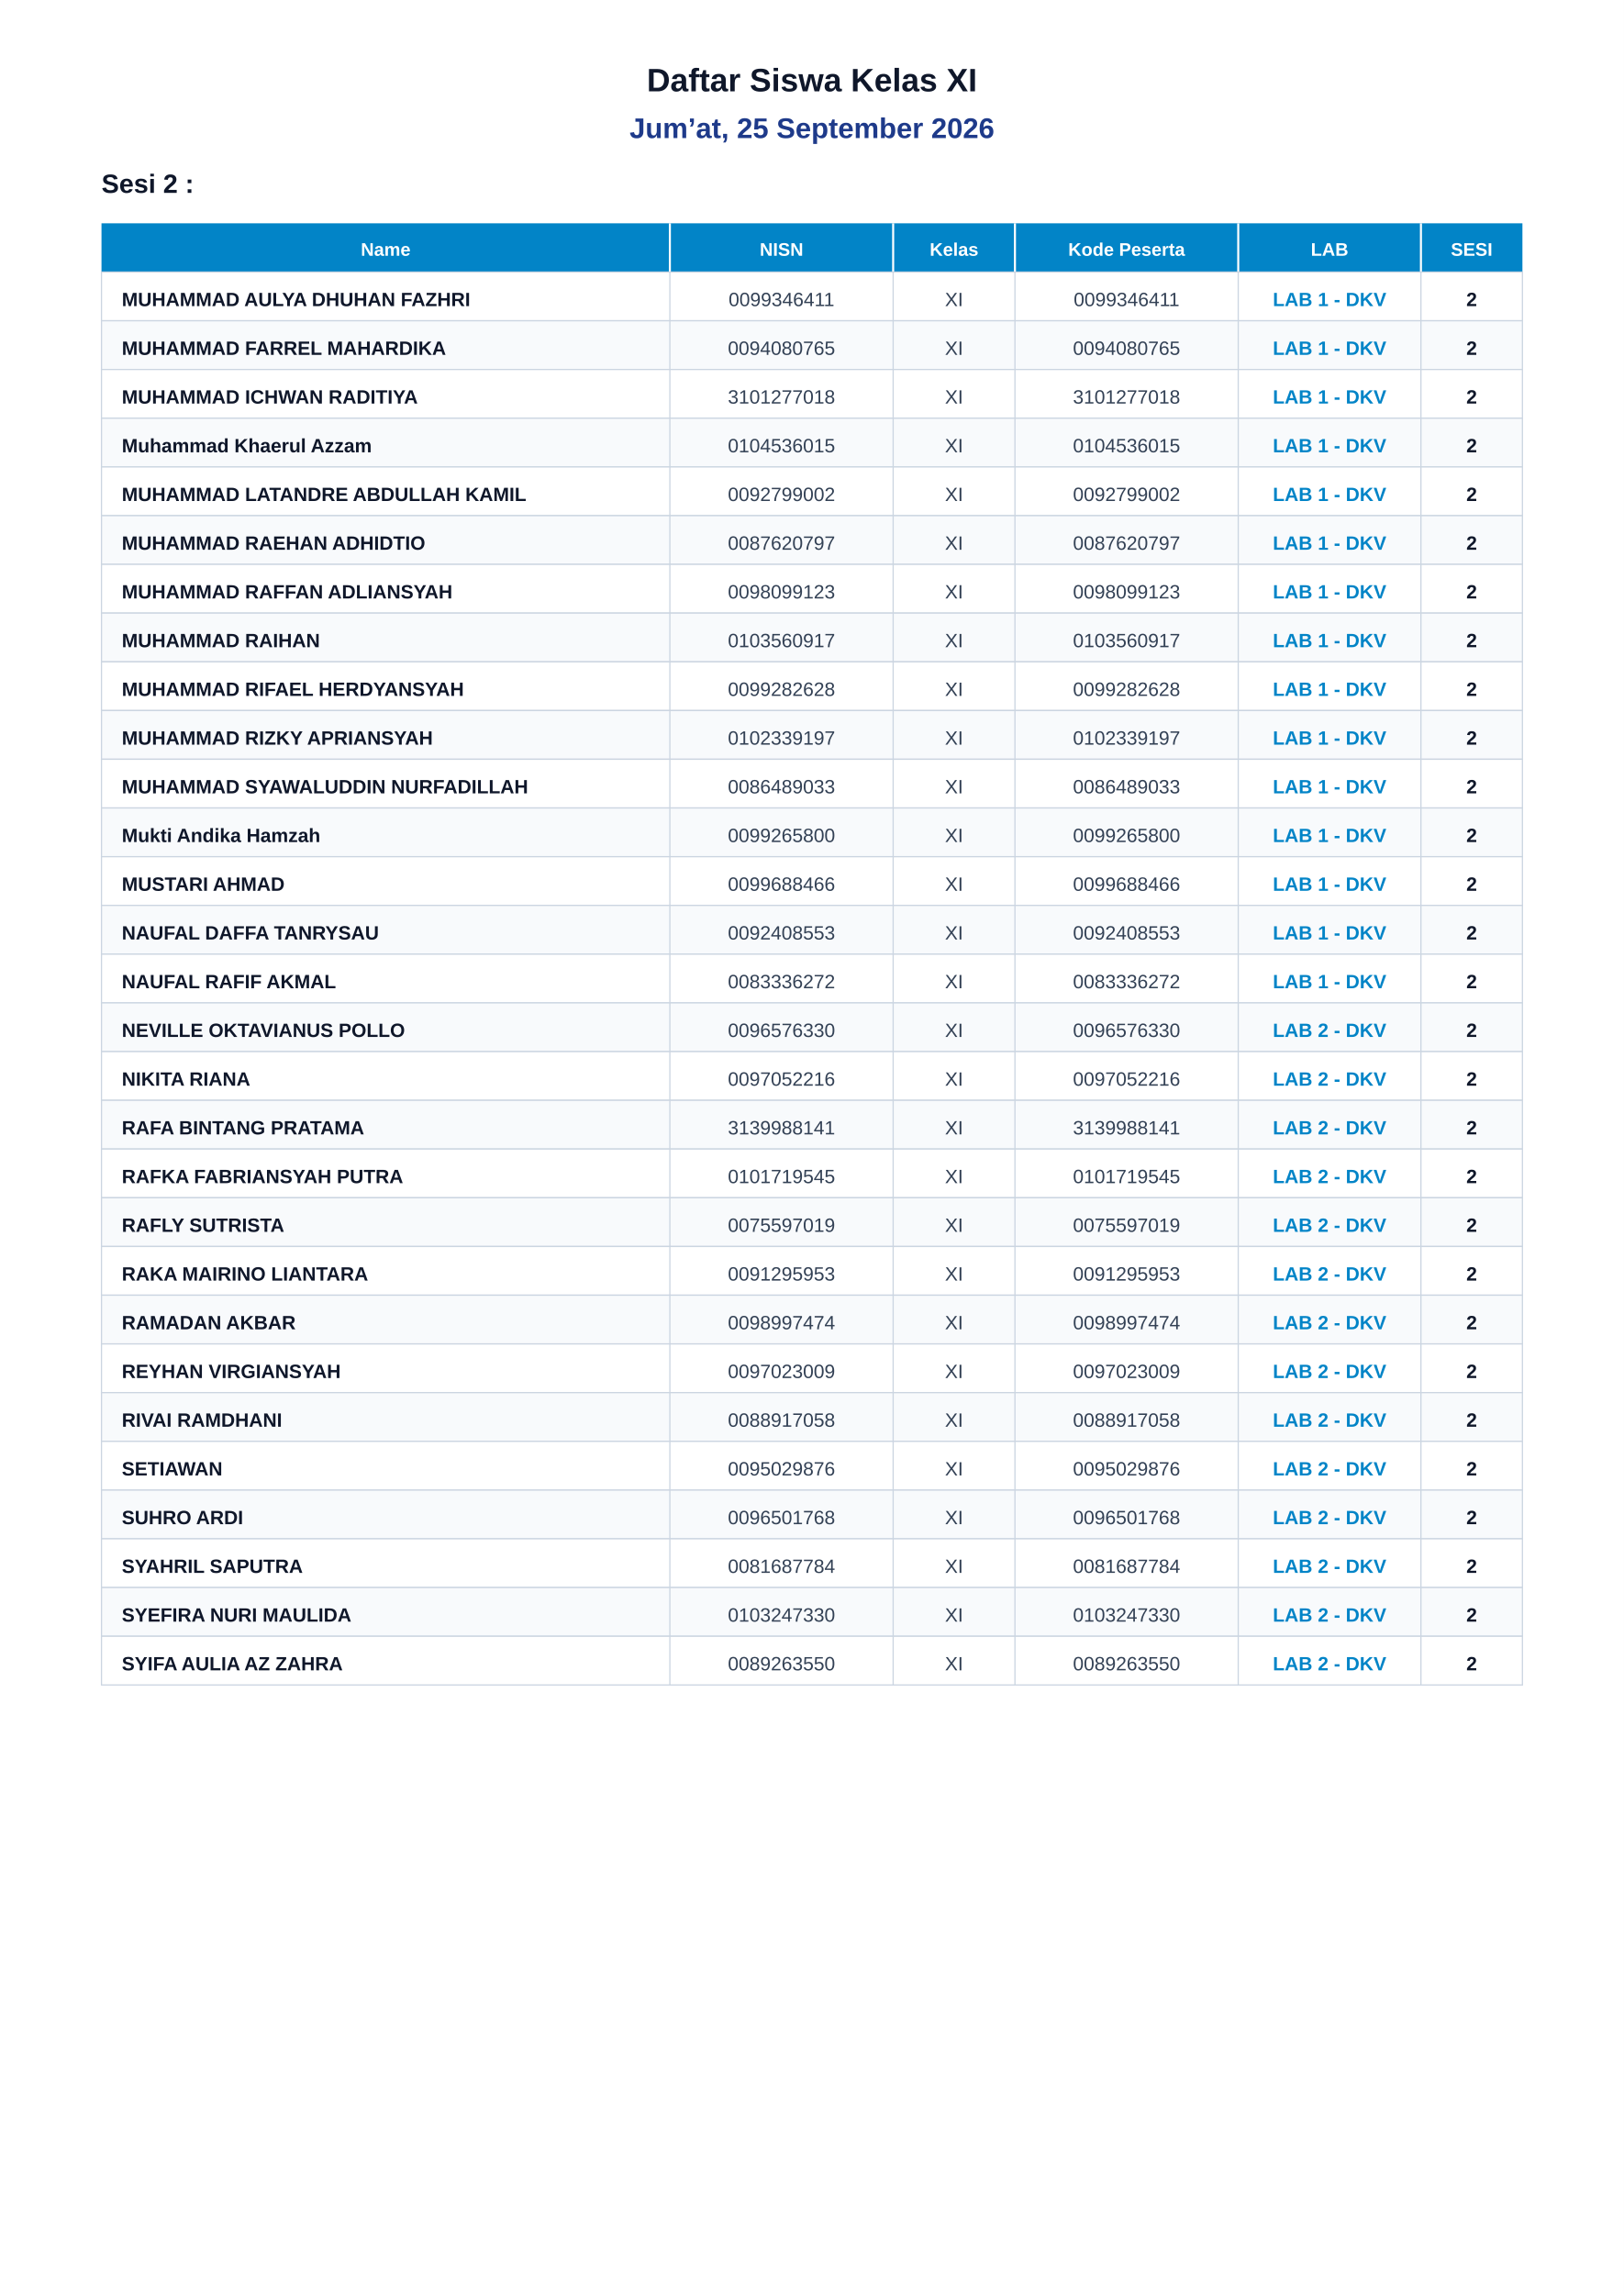
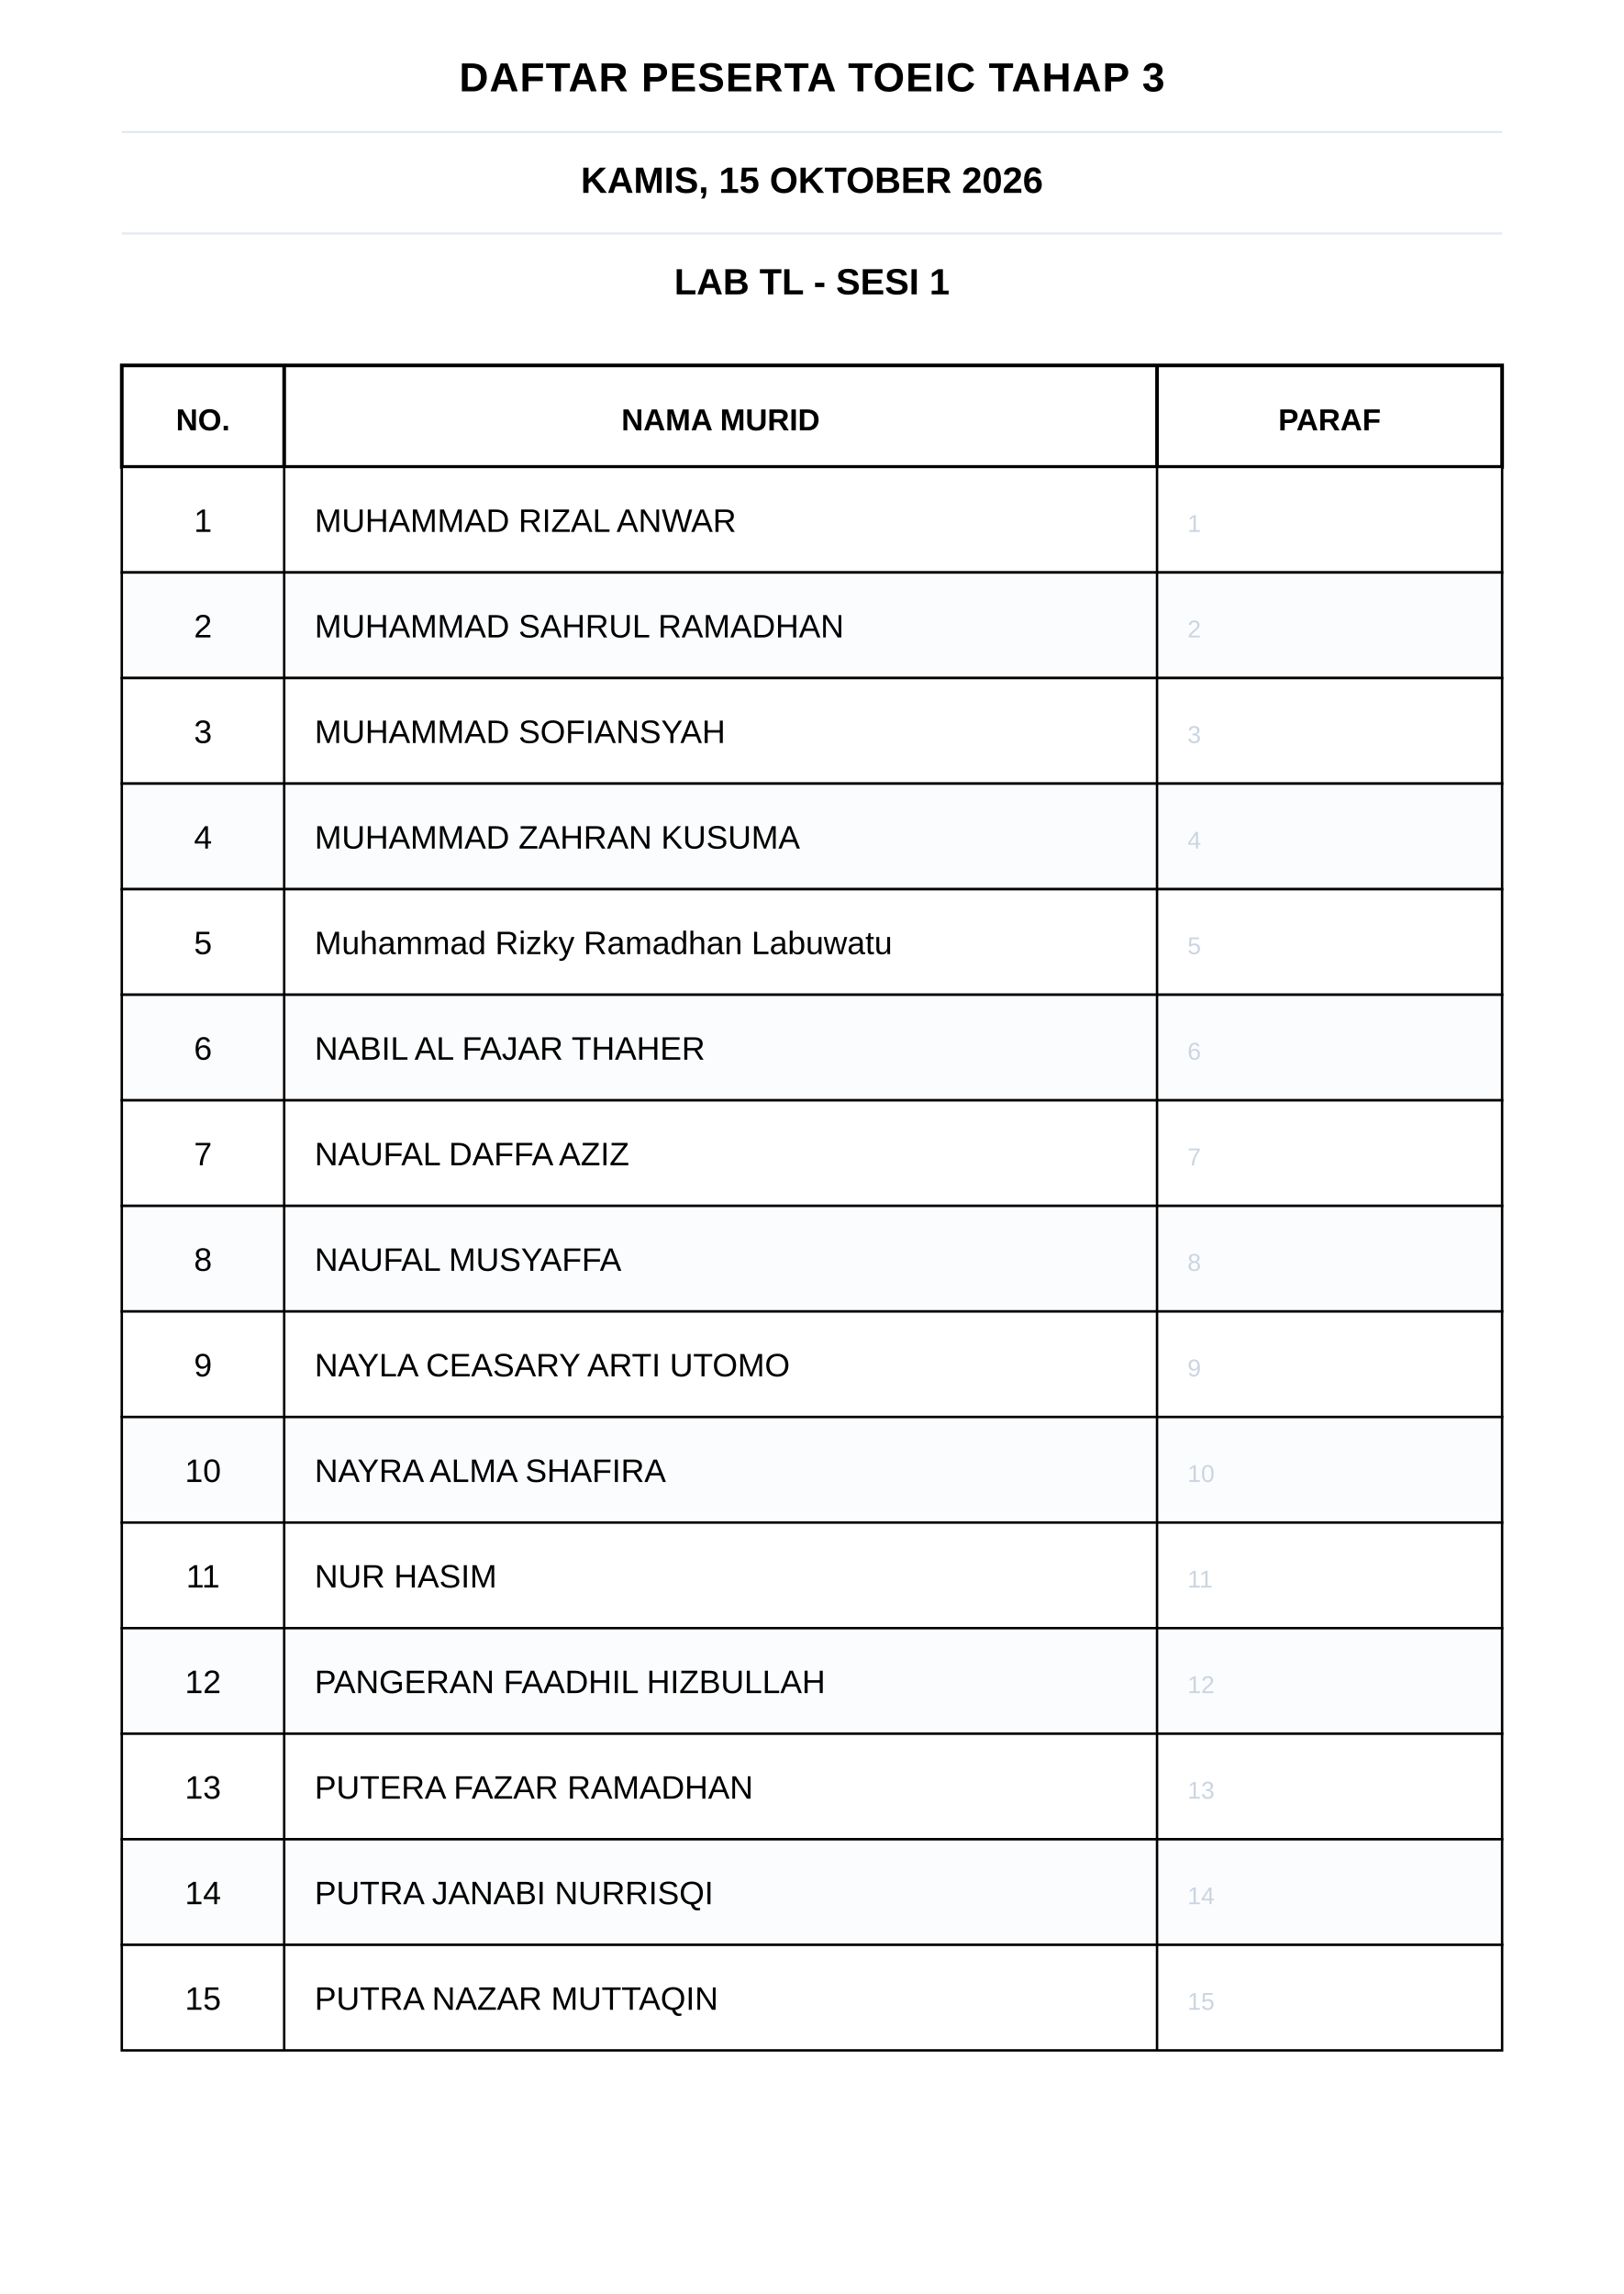
- <svg xmlns="http://www.w3.org/2000/svg" viewBox="0 0 800 1130" width="100%" height="100%" style="background:#ffffff; font-family: Arial, sans-serif;">
+ <svg xmlns="http://www.w3.org/2000/svg" viewBox="0 0 800 1130" width="100%" height="100%" style="background:#ffffff; font-family: Calibri, 'Segoe UI', Arial, sans-serif;">
  <rect width="800" height="1130" fill="#ffffff" />
-   <text x="400" y="45" font-size="16" font-weight="bold" fill="#0f172a" text-anchor="middle">Daftar Siswa Kelas XI</text>
-   <text x="400" y="68" font-size="14" font-weight="bold" fill="#1e3a8a" text-anchor="middle">Jum’at, 25 September 2026</text>
-   <text x="50" y="95" font-size="13" font-weight="bold" fill="#0f172a">Sesi 2 :</text>
-   <g transform="translate(50, 110)">
-     <rect x="0" y="0" width="700" height="24" fill="#0284c7" />
-     <line x1="280" y1="0" x2="280" y2="24" stroke="#ffffff" stroke-width="1" />
-     <line x1="390" y1="0" x2="390" y2="24" stroke="#ffffff" stroke-width="1" />
-     <line x1="450" y1="0" x2="450" y2="24" stroke="#ffffff" stroke-width="1" />
-     <line x1="560" y1="0" x2="560" y2="24" stroke="#ffffff" stroke-width="1" />
-     <line x1="650" y1="0" x2="650" y2="24" stroke="#ffffff" stroke-width="1" />
-     <text x="140" y="16" font-size="9" font-weight="bold" fill="#ffffff" text-anchor="middle">Name</text>
-     <text x="335" y="16" font-size="9" font-weight="bold" fill="#ffffff" text-anchor="middle">NISN</text>
-     <text x="420" y="16" font-size="9" font-weight="bold" fill="#ffffff" text-anchor="middle">Kelas</text>
-     <text x="505" y="16" font-size="9" font-weight="bold" fill="#ffffff" text-anchor="middle">Kode Peserta</text>
-     <text x="605" y="16" font-size="9" font-weight="bold" fill="#ffffff" text-anchor="middle">LAB</text>
-     <text x="675" y="16" font-size="9" font-weight="bold" fill="#ffffff" text-anchor="middle">SESI</text>
-     <rect x="0" y="24" width="700" height="24" fill="#ffffff" stroke="#cbd5e1" stroke-width="0.6" />
-     <line x1="280" y1="24" x2="280" y2="48" stroke="#cbd5e1" stroke-width="0.6" />
-     <line x1="390" y1="24" x2="390" y2="48" stroke="#cbd5e1" stroke-width="0.6" />
-     <line x1="450" y1="24" x2="450" y2="48" stroke="#cbd5e1" stroke-width="0.6" />
-     <line x1="560" y1="24" x2="560" y2="48" stroke="#cbd5e1" stroke-width="0.6" />
-     <line x1="650" y1="24" x2="650" y2="48" stroke="#cbd5e1" stroke-width="0.6" />
-     <text x="10" y="40.8" font-size="9.5" font-weight="bold" fill="#0f172a">MUHAMMAD AULYA DHUHAN FAZHRI</text>
-     <text x="335" y="40.8" font-size="9.5" fill="#334155" text-anchor="middle">0099346411</text>
-     <text x="420" y="40.8" font-size="9.5" fill="#334155" text-anchor="middle">XI</text>
-     <text x="505" y="40.8" font-size="9.5" fill="#334155" text-anchor="middle">0099346411</text>
-     <text x="605" y="40.8" font-size="9.5" font-weight="bold" fill="#0284c7" text-anchor="middle">LAB 1 - DKV</text>
-     <text x="675" y="40.8" font-size="9.5" font-weight="bold" fill="#0f172a" text-anchor="middle">2</text>
-     <rect x="0" y="48" width="700" height="24" fill="#f8fafc" stroke="#cbd5e1" stroke-width="0.6" />
-     <line x1="280" y1="48" x2="280" y2="72" stroke="#cbd5e1" stroke-width="0.6" />
-     <line x1="390" y1="48" x2="390" y2="72" stroke="#cbd5e1" stroke-width="0.6" />
-     <line x1="450" y1="48" x2="450" y2="72" stroke="#cbd5e1" stroke-width="0.6" />
-     <line x1="560" y1="48" x2="560" y2="72" stroke="#cbd5e1" stroke-width="0.6" />
-     <line x1="650" y1="48" x2="650" y2="72" stroke="#cbd5e1" stroke-width="0.6" />
-     <text x="10" y="64.8" font-size="9.5" font-weight="bold" fill="#0f172a">MUHAMMAD FARREL MAHARDIKA</text>
-     <text x="335" y="64.8" font-size="9.5" fill="#334155" text-anchor="middle">0094080765</text>
-     <text x="420" y="64.8" font-size="9.5" fill="#334155" text-anchor="middle">XI</text>
-     <text x="505" y="64.8" font-size="9.5" fill="#334155" text-anchor="middle">0094080765</text>
-     <text x="605" y="64.8" font-size="9.5" font-weight="bold" fill="#0284c7" text-anchor="middle">LAB 1 - DKV</text>
-     <text x="675" y="64.8" font-size="9.5" font-weight="bold" fill="#0f172a" text-anchor="middle">2</text>
-     <rect x="0" y="72" width="700" height="24" fill="#ffffff" stroke="#cbd5e1" stroke-width="0.6" />
-     <line x1="280" y1="72" x2="280" y2="96" stroke="#cbd5e1" stroke-width="0.6" />
-     <line x1="390" y1="72" x2="390" y2="96" stroke="#cbd5e1" stroke-width="0.6" />
-     <line x1="450" y1="72" x2="450" y2="96" stroke="#cbd5e1" stroke-width="0.6" />
-     <line x1="560" y1="72" x2="560" y2="96" stroke="#cbd5e1" stroke-width="0.6" />
-     <line x1="650" y1="72" x2="650" y2="96" stroke="#cbd5e1" stroke-width="0.6" />
-     <text x="10" y="88.8" font-size="9.5" font-weight="bold" fill="#0f172a">MUHAMMAD ICHWAN RADITIYA</text>
-     <text x="335" y="88.8" font-size="9.5" fill="#334155" text-anchor="middle">3101277018</text>
-     <text x="420" y="88.8" font-size="9.5" fill="#334155" text-anchor="middle">XI</text>
-     <text x="505" y="88.8" font-size="9.5" fill="#334155" text-anchor="middle">3101277018</text>
-     <text x="605" y="88.8" font-size="9.5" font-weight="bold" fill="#0284c7" text-anchor="middle">LAB 1 - DKV</text>
-     <text x="675" y="88.8" font-size="9.5" font-weight="bold" fill="#0f172a" text-anchor="middle">2</text>
-     <rect x="0" y="96" width="700" height="24" fill="#f8fafc" stroke="#cbd5e1" stroke-width="0.6" />
-     <line x1="280" y1="96" x2="280" y2="120" stroke="#cbd5e1" stroke-width="0.6" />
-     <line x1="390" y1="96" x2="390" y2="120" stroke="#cbd5e1" stroke-width="0.6" />
-     <line x1="450" y1="96" x2="450" y2="120" stroke="#cbd5e1" stroke-width="0.6" />
-     <line x1="560" y1="96" x2="560" y2="120" stroke="#cbd5e1" stroke-width="0.6" />
-     <line x1="650" y1="96" x2="650" y2="120" stroke="#cbd5e1" stroke-width="0.6" />
-     <text x="10" y="112.8" font-size="9.5" font-weight="bold" fill="#0f172a">Muhammad Khaerul Azzam</text>
-     <text x="335" y="112.8" font-size="9.5" fill="#334155" text-anchor="middle">0104536015</text>
-     <text x="420" y="112.8" font-size="9.5" fill="#334155" text-anchor="middle">XI</text>
-     <text x="505" y="112.8" font-size="9.5" fill="#334155" text-anchor="middle">0104536015</text>
-     <text x="605" y="112.8" font-size="9.5" font-weight="bold" fill="#0284c7" text-anchor="middle">LAB 1 - DKV</text>
-     <text x="675" y="112.8" font-size="9.5" font-weight="bold" fill="#0f172a" text-anchor="middle">2</text>
-     <rect x="0" y="120" width="700" height="24" fill="#ffffff" stroke="#cbd5e1" stroke-width="0.6" />
-     <line x1="280" y1="120" x2="280" y2="144" stroke="#cbd5e1" stroke-width="0.6" />
-     <line x1="390" y1="120" x2="390" y2="144" stroke="#cbd5e1" stroke-width="0.6" />
-     <line x1="450" y1="120" x2="450" y2="144" stroke="#cbd5e1" stroke-width="0.6" />
-     <line x1="560" y1="120" x2="560" y2="144" stroke="#cbd5e1" stroke-width="0.6" />
-     <line x1="650" y1="120" x2="650" y2="144" stroke="#cbd5e1" stroke-width="0.6" />
-     <text x="10" y="136.8" font-size="9.5" font-weight="bold" fill="#0f172a">MUHAMMAD LATANDRE ABDULLAH KAMIL</text>
-     <text x="335" y="136.8" font-size="9.5" fill="#334155" text-anchor="middle">0092799002</text>
-     <text x="420" y="136.8" font-size="9.5" fill="#334155" text-anchor="middle">XI</text>
-     <text x="505" y="136.8" font-size="9.5" fill="#334155" text-anchor="middle">0092799002</text>
-     <text x="605" y="136.8" font-size="9.5" font-weight="bold" fill="#0284c7" text-anchor="middle">LAB 1 - DKV</text>
-     <text x="675" y="136.8" font-size="9.5" font-weight="bold" fill="#0f172a" text-anchor="middle">2</text>
-     <rect x="0" y="144" width="700" height="24" fill="#f8fafc" stroke="#cbd5e1" stroke-width="0.6" />
-     <line x1="280" y1="144" x2="280" y2="168" stroke="#cbd5e1" stroke-width="0.6" />
-     <line x1="390" y1="144" x2="390" y2="168" stroke="#cbd5e1" stroke-width="0.6" />
-     <line x1="450" y1="144" x2="450" y2="168" stroke="#cbd5e1" stroke-width="0.6" />
-     <line x1="560" y1="144" x2="560" y2="168" stroke="#cbd5e1" stroke-width="0.6" />
-     <line x1="650" y1="144" x2="650" y2="168" stroke="#cbd5e1" stroke-width="0.6" />
-     <text x="10" y="160.8" font-size="9.5" font-weight="bold" fill="#0f172a">MUHAMMAD RAEHAN ADHIDTIO</text>
-     <text x="335" y="160.8" font-size="9.5" fill="#334155" text-anchor="middle">0087620797</text>
-     <text x="420" y="160.8" font-size="9.5" fill="#334155" text-anchor="middle">XI</text>
-     <text x="505" y="160.8" font-size="9.5" fill="#334155" text-anchor="middle">0087620797</text>
-     <text x="605" y="160.8" font-size="9.5" font-weight="bold" fill="#0284c7" text-anchor="middle">LAB 1 - DKV</text>
-     <text x="675" y="160.8" font-size="9.5" font-weight="bold" fill="#0f172a" text-anchor="middle">2</text>
-     <rect x="0" y="168" width="700" height="24" fill="#ffffff" stroke="#cbd5e1" stroke-width="0.6" />
-     <line x1="280" y1="168" x2="280" y2="192" stroke="#cbd5e1" stroke-width="0.6" />
-     <line x1="390" y1="168" x2="390" y2="192" stroke="#cbd5e1" stroke-width="0.6" />
-     <line x1="450" y1="168" x2="450" y2="192" stroke="#cbd5e1" stroke-width="0.6" />
-     <line x1="560" y1="168" x2="560" y2="192" stroke="#cbd5e1" stroke-width="0.6" />
-     <line x1="650" y1="168" x2="650" y2="192" stroke="#cbd5e1" stroke-width="0.6" />
-     <text x="10" y="184.8" font-size="9.5" font-weight="bold" fill="#0f172a">MUHAMMAD RAFFAN ADLIANSYAH</text>
-     <text x="335" y="184.8" font-size="9.5" fill="#334155" text-anchor="middle">0098099123</text>
-     <text x="420" y="184.8" font-size="9.5" fill="#334155" text-anchor="middle">XI</text>
-     <text x="505" y="184.8" font-size="9.5" fill="#334155" text-anchor="middle">0098099123</text>
-     <text x="605" y="184.8" font-size="9.5" font-weight="bold" fill="#0284c7" text-anchor="middle">LAB 1 - DKV</text>
-     <text x="675" y="184.8" font-size="9.5" font-weight="bold" fill="#0f172a" text-anchor="middle">2</text>
-     <rect x="0" y="192" width="700" height="24" fill="#f8fafc" stroke="#cbd5e1" stroke-width="0.6" />
-     <line x1="280" y1="192" x2="280" y2="216" stroke="#cbd5e1" stroke-width="0.6" />
-     <line x1="390" y1="192" x2="390" y2="216" stroke="#cbd5e1" stroke-width="0.6" />
-     <line x1="450" y1="192" x2="450" y2="216" stroke="#cbd5e1" stroke-width="0.6" />
-     <line x1="560" y1="192" x2="560" y2="216" stroke="#cbd5e1" stroke-width="0.6" />
-     <line x1="650" y1="192" x2="650" y2="216" stroke="#cbd5e1" stroke-width="0.6" />
-     <text x="10" y="208.8" font-size="9.5" font-weight="bold" fill="#0f172a">MUHAMMAD RAIHAN</text>
-     <text x="335" y="208.8" font-size="9.5" fill="#334155" text-anchor="middle">0103560917</text>
-     <text x="420" y="208.8" font-size="9.5" fill="#334155" text-anchor="middle">XI</text>
-     <text x="505" y="208.8" font-size="9.5" fill="#334155" text-anchor="middle">0103560917</text>
-     <text x="605" y="208.8" font-size="9.5" font-weight="bold" fill="#0284c7" text-anchor="middle">LAB 1 - DKV</text>
-     <text x="675" y="208.8" font-size="9.5" font-weight="bold" fill="#0f172a" text-anchor="middle">2</text>
-     <rect x="0" y="216" width="700" height="24" fill="#ffffff" stroke="#cbd5e1" stroke-width="0.6" />
-     <line x1="280" y1="216" x2="280" y2="240" stroke="#cbd5e1" stroke-width="0.6" />
-     <line x1="390" y1="216" x2="390" y2="240" stroke="#cbd5e1" stroke-width="0.6" />
-     <line x1="450" y1="216" x2="450" y2="240" stroke="#cbd5e1" stroke-width="0.6" />
-     <line x1="560" y1="216" x2="560" y2="240" stroke="#cbd5e1" stroke-width="0.6" />
-     <line x1="650" y1="216" x2="650" y2="240" stroke="#cbd5e1" stroke-width="0.6" />
-     <text x="10" y="232.8" font-size="9.5" font-weight="bold" fill="#0f172a">MUHAMMAD RIFAEL HERDYANSYAH</text>
-     <text x="335" y="232.8" font-size="9.5" fill="#334155" text-anchor="middle">0099282628</text>
-     <text x="420" y="232.8" font-size="9.5" fill="#334155" text-anchor="middle">XI</text>
-     <text x="505" y="232.8" font-size="9.5" fill="#334155" text-anchor="middle">0099282628</text>
-     <text x="605" y="232.8" font-size="9.5" font-weight="bold" fill="#0284c7" text-anchor="middle">LAB 1 - DKV</text>
-     <text x="675" y="232.8" font-size="9.5" font-weight="bold" fill="#0f172a" text-anchor="middle">2</text>
-     <rect x="0" y="240" width="700" height="24" fill="#f8fafc" stroke="#cbd5e1" stroke-width="0.6" />
-     <line x1="280" y1="240" x2="280" y2="264" stroke="#cbd5e1" stroke-width="0.6" />
-     <line x1="390" y1="240" x2="390" y2="264" stroke="#cbd5e1" stroke-width="0.6" />
-     <line x1="450" y1="240" x2="450" y2="264" stroke="#cbd5e1" stroke-width="0.6" />
-     <line x1="560" y1="240" x2="560" y2="264" stroke="#cbd5e1" stroke-width="0.6" />
-     <line x1="650" y1="240" x2="650" y2="264" stroke="#cbd5e1" stroke-width="0.6" />
-     <text x="10" y="256.8" font-size="9.5" font-weight="bold" fill="#0f172a">MUHAMMAD RIZKY APRIANSYAH</text>
-     <text x="335" y="256.8" font-size="9.5" fill="#334155" text-anchor="middle">0102339197</text>
-     <text x="420" y="256.8" font-size="9.5" fill="#334155" text-anchor="middle">XI</text>
-     <text x="505" y="256.8" font-size="9.5" fill="#334155" text-anchor="middle">0102339197</text>
-     <text x="605" y="256.8" font-size="9.5" font-weight="bold" fill="#0284c7" text-anchor="middle">LAB 1 - DKV</text>
-     <text x="675" y="256.8" font-size="9.5" font-weight="bold" fill="#0f172a" text-anchor="middle">2</text>
-     <rect x="0" y="264" width="700" height="24" fill="#ffffff" stroke="#cbd5e1" stroke-width="0.6" />
-     <line x1="280" y1="264" x2="280" y2="288" stroke="#cbd5e1" stroke-width="0.6" />
-     <line x1="390" y1="264" x2="390" y2="288" stroke="#cbd5e1" stroke-width="0.6" />
-     <line x1="450" y1="264" x2="450" y2="288" stroke="#cbd5e1" stroke-width="0.6" />
-     <line x1="560" y1="264" x2="560" y2="288" stroke="#cbd5e1" stroke-width="0.6" />
-     <line x1="650" y1="264" x2="650" y2="288" stroke="#cbd5e1" stroke-width="0.6" />
-     <text x="10" y="280.8" font-size="9.5" font-weight="bold" fill="#0f172a">MUHAMMAD SYAWALUDDIN NURFADILLAH</text>
-     <text x="335" y="280.8" font-size="9.5" fill="#334155" text-anchor="middle">0086489033</text>
-     <text x="420" y="280.8" font-size="9.5" fill="#334155" text-anchor="middle">XI</text>
-     <text x="505" y="280.8" font-size="9.5" fill="#334155" text-anchor="middle">0086489033</text>
-     <text x="605" y="280.8" font-size="9.5" font-weight="bold" fill="#0284c7" text-anchor="middle">LAB 1 - DKV</text>
-     <text x="675" y="280.8" font-size="9.5" font-weight="bold" fill="#0f172a" text-anchor="middle">2</text>
-     <rect x="0" y="288" width="700" height="24" fill="#f8fafc" stroke="#cbd5e1" stroke-width="0.6" />
-     <line x1="280" y1="288" x2="280" y2="312" stroke="#cbd5e1" stroke-width="0.6" />
-     <line x1="390" y1="288" x2="390" y2="312" stroke="#cbd5e1" stroke-width="0.6" />
-     <line x1="450" y1="288" x2="450" y2="312" stroke="#cbd5e1" stroke-width="0.6" />
-     <line x1="560" y1="288" x2="560" y2="312" stroke="#cbd5e1" stroke-width="0.6" />
-     <line x1="650" y1="288" x2="650" y2="312" stroke="#cbd5e1" stroke-width="0.6" />
-     <text x="10" y="304.8" font-size="9.5" font-weight="bold" fill="#0f172a">Mukti Andika Hamzah</text>
-     <text x="335" y="304.8" font-size="9.5" fill="#334155" text-anchor="middle">0099265800</text>
-     <text x="420" y="304.8" font-size="9.5" fill="#334155" text-anchor="middle">XI</text>
-     <text x="505" y="304.8" font-size="9.5" fill="#334155" text-anchor="middle">0099265800</text>
-     <text x="605" y="304.8" font-size="9.5" font-weight="bold" fill="#0284c7" text-anchor="middle">LAB 1 - DKV</text>
-     <text x="675" y="304.8" font-size="9.5" font-weight="bold" fill="#0f172a" text-anchor="middle">2</text>
-     <rect x="0" y="312" width="700" height="24" fill="#ffffff" stroke="#cbd5e1" stroke-width="0.6" />
-     <line x1="280" y1="312" x2="280" y2="336" stroke="#cbd5e1" stroke-width="0.6" />
-     <line x1="390" y1="312" x2="390" y2="336" stroke="#cbd5e1" stroke-width="0.6" />
-     <line x1="450" y1="312" x2="450" y2="336" stroke="#cbd5e1" stroke-width="0.6" />
-     <line x1="560" y1="312" x2="560" y2="336" stroke="#cbd5e1" stroke-width="0.6" />
-     <line x1="650" y1="312" x2="650" y2="336" stroke="#cbd5e1" stroke-width="0.6" />
-     <text x="10" y="328.8" font-size="9.5" font-weight="bold" fill="#0f172a">MUSTARI AHMAD</text>
-     <text x="335" y="328.8" font-size="9.5" fill="#334155" text-anchor="middle">0099688466</text>
-     <text x="420" y="328.8" font-size="9.5" fill="#334155" text-anchor="middle">XI</text>
-     <text x="505" y="328.8" font-size="9.5" fill="#334155" text-anchor="middle">0099688466</text>
-     <text x="605" y="328.8" font-size="9.5" font-weight="bold" fill="#0284c7" text-anchor="middle">LAB 1 - DKV</text>
-     <text x="675" y="328.8" font-size="9.5" font-weight="bold" fill="#0f172a" text-anchor="middle">2</text>
-     <rect x="0" y="336" width="700" height="24" fill="#f8fafc" stroke="#cbd5e1" stroke-width="0.6" />
-     <line x1="280" y1="336" x2="280" y2="360" stroke="#cbd5e1" stroke-width="0.6" />
-     <line x1="390" y1="336" x2="390" y2="360" stroke="#cbd5e1" stroke-width="0.6" />
-     <line x1="450" y1="336" x2="450" y2="360" stroke="#cbd5e1" stroke-width="0.6" />
-     <line x1="560" y1="336" x2="560" y2="360" stroke="#cbd5e1" stroke-width="0.6" />
-     <line x1="650" y1="336" x2="650" y2="360" stroke="#cbd5e1" stroke-width="0.6" />
-     <text x="10" y="352.8" font-size="9.5" font-weight="bold" fill="#0f172a">NAUFAL DAFFA TANRYSAU</text>
-     <text x="335" y="352.8" font-size="9.5" fill="#334155" text-anchor="middle">0092408553</text>
-     <text x="420" y="352.8" font-size="9.5" fill="#334155" text-anchor="middle">XI</text>
-     <text x="505" y="352.8" font-size="9.5" fill="#334155" text-anchor="middle">0092408553</text>
-     <text x="605" y="352.8" font-size="9.5" font-weight="bold" fill="#0284c7" text-anchor="middle">LAB 1 - DKV</text>
-     <text x="675" y="352.8" font-size="9.5" font-weight="bold" fill="#0f172a" text-anchor="middle">2</text>
-     <rect x="0" y="360" width="700" height="24" fill="#ffffff" stroke="#cbd5e1" stroke-width="0.6" />
-     <line x1="280" y1="360" x2="280" y2="384" stroke="#cbd5e1" stroke-width="0.6" />
-     <line x1="390" y1="360" x2="390" y2="384" stroke="#cbd5e1" stroke-width="0.6" />
-     <line x1="450" y1="360" x2="450" y2="384" stroke="#cbd5e1" stroke-width="0.6" />
-     <line x1="560" y1="360" x2="560" y2="384" stroke="#cbd5e1" stroke-width="0.6" />
-     <line x1="650" y1="360" x2="650" y2="384" stroke="#cbd5e1" stroke-width="0.6" />
-     <text x="10" y="376.8" font-size="9.5" font-weight="bold" fill="#0f172a">NAUFAL RAFIF AKMAL</text>
-     <text x="335" y="376.8" font-size="9.5" fill="#334155" text-anchor="middle">0083336272</text>
-     <text x="420" y="376.8" font-size="9.5" fill="#334155" text-anchor="middle">XI</text>
-     <text x="505" y="376.8" font-size="9.5" fill="#334155" text-anchor="middle">0083336272</text>
-     <text x="605" y="376.8" font-size="9.5" font-weight="bold" fill="#0284c7" text-anchor="middle">LAB 1 - DKV</text>
-     <text x="675" y="376.8" font-size="9.5" font-weight="bold" fill="#0f172a" text-anchor="middle">2</text>
-     <rect x="0" y="384" width="700" height="24" fill="#f8fafc" stroke="#cbd5e1" stroke-width="0.6" />
-     <line x1="280" y1="384" x2="280" y2="408" stroke="#cbd5e1" stroke-width="0.6" />
-     <line x1="390" y1="384" x2="390" y2="408" stroke="#cbd5e1" stroke-width="0.6" />
-     <line x1="450" y1="384" x2="450" y2="408" stroke="#cbd5e1" stroke-width="0.6" />
-     <line x1="560" y1="384" x2="560" y2="408" stroke="#cbd5e1" stroke-width="0.6" />
-     <line x1="650" y1="384" x2="650" y2="408" stroke="#cbd5e1" stroke-width="0.6" />
-     <text x="10" y="400.8" font-size="9.5" font-weight="bold" fill="#0f172a">NEVILLE OKTAVIANUS POLLO</text>
-     <text x="335" y="400.8" font-size="9.5" fill="#334155" text-anchor="middle">0096576330</text>
-     <text x="420" y="400.8" font-size="9.5" fill="#334155" text-anchor="middle">XI</text>
-     <text x="505" y="400.8" font-size="9.5" fill="#334155" text-anchor="middle">0096576330</text>
-     <text x="605" y="400.8" font-size="9.5" font-weight="bold" fill="#0284c7" text-anchor="middle">LAB 2 - DKV</text>
-     <text x="675" y="400.8" font-size="9.5" font-weight="bold" fill="#0f172a" text-anchor="middle">2</text>
-     <rect x="0" y="408" width="700" height="24" fill="#ffffff" stroke="#cbd5e1" stroke-width="0.6" />
-     <line x1="280" y1="408" x2="280" y2="432" stroke="#cbd5e1" stroke-width="0.6" />
-     <line x1="390" y1="408" x2="390" y2="432" stroke="#cbd5e1" stroke-width="0.6" />
-     <line x1="450" y1="408" x2="450" y2="432" stroke="#cbd5e1" stroke-width="0.6" />
-     <line x1="560" y1="408" x2="560" y2="432" stroke="#cbd5e1" stroke-width="0.6" />
-     <line x1="650" y1="408" x2="650" y2="432" stroke="#cbd5e1" stroke-width="0.6" />
-     <text x="10" y="424.8" font-size="9.5" font-weight="bold" fill="#0f172a">NIKITA RIANA</text>
-     <text x="335" y="424.8" font-size="9.5" fill="#334155" text-anchor="middle">0097052216</text>
-     <text x="420" y="424.8" font-size="9.5" fill="#334155" text-anchor="middle">XI</text>
-     <text x="505" y="424.8" font-size="9.5" fill="#334155" text-anchor="middle">0097052216</text>
-     <text x="605" y="424.8" font-size="9.5" font-weight="bold" fill="#0284c7" text-anchor="middle">LAB 2 - DKV</text>
-     <text x="675" y="424.8" font-size="9.5" font-weight="bold" fill="#0f172a" text-anchor="middle">2</text>
-     <rect x="0" y="432" width="700" height="24" fill="#f8fafc" stroke="#cbd5e1" stroke-width="0.6" />
-     <line x1="280" y1="432" x2="280" y2="456" stroke="#cbd5e1" stroke-width="0.6" />
-     <line x1="390" y1="432" x2="390" y2="456" stroke="#cbd5e1" stroke-width="0.6" />
-     <line x1="450" y1="432" x2="450" y2="456" stroke="#cbd5e1" stroke-width="0.6" />
-     <line x1="560" y1="432" x2="560" y2="456" stroke="#cbd5e1" stroke-width="0.6" />
-     <line x1="650" y1="432" x2="650" y2="456" stroke="#cbd5e1" stroke-width="0.6" />
-     <text x="10" y="448.8" font-size="9.5" font-weight="bold" fill="#0f172a">RAFA BINTANG PRATAMA</text>
-     <text x="335" y="448.8" font-size="9.5" fill="#334155" text-anchor="middle">3139988141</text>
-     <text x="420" y="448.8" font-size="9.5" fill="#334155" text-anchor="middle">XI</text>
-     <text x="505" y="448.8" font-size="9.5" fill="#334155" text-anchor="middle">3139988141</text>
-     <text x="605" y="448.8" font-size="9.5" font-weight="bold" fill="#0284c7" text-anchor="middle">LAB 2 - DKV</text>
-     <text x="675" y="448.8" font-size="9.5" font-weight="bold" fill="#0f172a" text-anchor="middle">2</text>
-     <rect x="0" y="456" width="700" height="24" fill="#ffffff" stroke="#cbd5e1" stroke-width="0.6" />
-     <line x1="280" y1="456" x2="280" y2="480" stroke="#cbd5e1" stroke-width="0.6" />
-     <line x1="390" y1="456" x2="390" y2="480" stroke="#cbd5e1" stroke-width="0.6" />
-     <line x1="450" y1="456" x2="450" y2="480" stroke="#cbd5e1" stroke-width="0.6" />
-     <line x1="560" y1="456" x2="560" y2="480" stroke="#cbd5e1" stroke-width="0.6" />
-     <line x1="650" y1="456" x2="650" y2="480" stroke="#cbd5e1" stroke-width="0.6" />
-     <text x="10" y="472.8" font-size="9.5" font-weight="bold" fill="#0f172a">RAFKA FABRIANSYAH PUTRA</text>
-     <text x="335" y="472.8" font-size="9.5" fill="#334155" text-anchor="middle">0101719545</text>
-     <text x="420" y="472.8" font-size="9.5" fill="#334155" text-anchor="middle">XI</text>
-     <text x="505" y="472.8" font-size="9.5" fill="#334155" text-anchor="middle">0101719545</text>
-     <text x="605" y="472.8" font-size="9.5" font-weight="bold" fill="#0284c7" text-anchor="middle">LAB 2 - DKV</text>
-     <text x="675" y="472.8" font-size="9.5" font-weight="bold" fill="#0f172a" text-anchor="middle">2</text>
-     <rect x="0" y="480" width="700" height="24" fill="#f8fafc" stroke="#cbd5e1" stroke-width="0.6" />
-     <line x1="280" y1="480" x2="280" y2="504" stroke="#cbd5e1" stroke-width="0.6" />
-     <line x1="390" y1="480" x2="390" y2="504" stroke="#cbd5e1" stroke-width="0.6" />
-     <line x1="450" y1="480" x2="450" y2="504" stroke="#cbd5e1" stroke-width="0.6" />
-     <line x1="560" y1="480" x2="560" y2="504" stroke="#cbd5e1" stroke-width="0.6" />
-     <line x1="650" y1="480" x2="650" y2="504" stroke="#cbd5e1" stroke-width="0.6" />
-     <text x="10" y="496.8" font-size="9.5" font-weight="bold" fill="#0f172a">RAFLY SUTRISTA</text>
-     <text x="335" y="496.8" font-size="9.5" fill="#334155" text-anchor="middle">0075597019</text>
-     <text x="420" y="496.8" font-size="9.5" fill="#334155" text-anchor="middle">XI</text>
-     <text x="505" y="496.8" font-size="9.5" fill="#334155" text-anchor="middle">0075597019</text>
-     <text x="605" y="496.8" font-size="9.5" font-weight="bold" fill="#0284c7" text-anchor="middle">LAB 2 - DKV</text>
-     <text x="675" y="496.8" font-size="9.5" font-weight="bold" fill="#0f172a" text-anchor="middle">2</text>
-     <rect x="0" y="504" width="700" height="24" fill="#ffffff" stroke="#cbd5e1" stroke-width="0.6" />
-     <line x1="280" y1="504" x2="280" y2="528" stroke="#cbd5e1" stroke-width="0.6" />
-     <line x1="390" y1="504" x2="390" y2="528" stroke="#cbd5e1" stroke-width="0.6" />
-     <line x1="450" y1="504" x2="450" y2="528" stroke="#cbd5e1" stroke-width="0.6" />
-     <line x1="560" y1="504" x2="560" y2="528" stroke="#cbd5e1" stroke-width="0.6" />
-     <line x1="650" y1="504" x2="650" y2="528" stroke="#cbd5e1" stroke-width="0.6" />
-     <text x="10" y="520.8" font-size="9.5" font-weight="bold" fill="#0f172a">RAKA MAIRINO LIANTARA</text>
-     <text x="335" y="520.8" font-size="9.5" fill="#334155" text-anchor="middle">0091295953</text>
-     <text x="420" y="520.8" font-size="9.5" fill="#334155" text-anchor="middle">XI</text>
-     <text x="505" y="520.8" font-size="9.5" fill="#334155" text-anchor="middle">0091295953</text>
-     <text x="605" y="520.8" font-size="9.5" font-weight="bold" fill="#0284c7" text-anchor="middle">LAB 2 - DKV</text>
-     <text x="675" y="520.8" font-size="9.5" font-weight="bold" fill="#0f172a" text-anchor="middle">2</text>
-     <rect x="0" y="528" width="700" height="24" fill="#f8fafc" stroke="#cbd5e1" stroke-width="0.6" />
-     <line x1="280" y1="528" x2="280" y2="552" stroke="#cbd5e1" stroke-width="0.6" />
-     <line x1="390" y1="528" x2="390" y2="552" stroke="#cbd5e1" stroke-width="0.6" />
-     <line x1="450" y1="528" x2="450" y2="552" stroke="#cbd5e1" stroke-width="0.6" />
-     <line x1="560" y1="528" x2="560" y2="552" stroke="#cbd5e1" stroke-width="0.6" />
-     <line x1="650" y1="528" x2="650" y2="552" stroke="#cbd5e1" stroke-width="0.6" />
-     <text x="10" y="544.8" font-size="9.5" font-weight="bold" fill="#0f172a">RAMADAN AKBAR</text>
-     <text x="335" y="544.8" font-size="9.5" fill="#334155" text-anchor="middle">0098997474</text>
-     <text x="420" y="544.8" font-size="9.5" fill="#334155" text-anchor="middle">XI</text>
-     <text x="505" y="544.8" font-size="9.5" fill="#334155" text-anchor="middle">0098997474</text>
-     <text x="605" y="544.8" font-size="9.5" font-weight="bold" fill="#0284c7" text-anchor="middle">LAB 2 - DKV</text>
-     <text x="675" y="544.8" font-size="9.5" font-weight="bold" fill="#0f172a" text-anchor="middle">2</text>
-     <rect x="0" y="552" width="700" height="24" fill="#ffffff" stroke="#cbd5e1" stroke-width="0.6" />
-     <line x1="280" y1="552" x2="280" y2="576" stroke="#cbd5e1" stroke-width="0.6" />
-     <line x1="390" y1="552" x2="390" y2="576" stroke="#cbd5e1" stroke-width="0.6" />
-     <line x1="450" y1="552" x2="450" y2="576" stroke="#cbd5e1" stroke-width="0.6" />
-     <line x1="560" y1="552" x2="560" y2="576" stroke="#cbd5e1" stroke-width="0.6" />
-     <line x1="650" y1="552" x2="650" y2="576" stroke="#cbd5e1" stroke-width="0.6" />
-     <text x="10" y="568.8" font-size="9.5" font-weight="bold" fill="#0f172a">REYHAN VIRGIANSYAH</text>
-     <text x="335" y="568.8" font-size="9.5" fill="#334155" text-anchor="middle">0097023009</text>
-     <text x="420" y="568.8" font-size="9.5" fill="#334155" text-anchor="middle">XI</text>
-     <text x="505" y="568.8" font-size="9.5" fill="#334155" text-anchor="middle">0097023009</text>
-     <text x="605" y="568.8" font-size="9.5" font-weight="bold" fill="#0284c7" text-anchor="middle">LAB 2 - DKV</text>
-     <text x="675" y="568.8" font-size="9.5" font-weight="bold" fill="#0f172a" text-anchor="middle">2</text>
-     <rect x="0" y="576" width="700" height="24" fill="#f8fafc" stroke="#cbd5e1" stroke-width="0.6" />
-     <line x1="280" y1="576" x2="280" y2="600" stroke="#cbd5e1" stroke-width="0.6" />
-     <line x1="390" y1="576" x2="390" y2="600" stroke="#cbd5e1" stroke-width="0.6" />
-     <line x1="450" y1="576" x2="450" y2="600" stroke="#cbd5e1" stroke-width="0.6" />
-     <line x1="560" y1="576" x2="560" y2="600" stroke="#cbd5e1" stroke-width="0.6" />
-     <line x1="650" y1="576" x2="650" y2="600" stroke="#cbd5e1" stroke-width="0.6" />
-     <text x="10" y="592.8" font-size="9.5" font-weight="bold" fill="#0f172a">RIVAI RAMDHANI</text>
-     <text x="335" y="592.8" font-size="9.5" fill="#334155" text-anchor="middle">0088917058</text>
-     <text x="420" y="592.8" font-size="9.5" fill="#334155" text-anchor="middle">XI</text>
-     <text x="505" y="592.8" font-size="9.5" fill="#334155" text-anchor="middle">0088917058</text>
-     <text x="605" y="592.8" font-size="9.5" font-weight="bold" fill="#0284c7" text-anchor="middle">LAB 2 - DKV</text>
-     <text x="675" y="592.8" font-size="9.5" font-weight="bold" fill="#0f172a" text-anchor="middle">2</text>
-     <rect x="0" y="600" width="700" height="24" fill="#ffffff" stroke="#cbd5e1" stroke-width="0.6" />
-     <line x1="280" y1="600" x2="280" y2="624" stroke="#cbd5e1" stroke-width="0.6" />
-     <line x1="390" y1="600" x2="390" y2="624" stroke="#cbd5e1" stroke-width="0.6" />
-     <line x1="450" y1="600" x2="450" y2="624" stroke="#cbd5e1" stroke-width="0.6" />
-     <line x1="560" y1="600" x2="560" y2="624" stroke="#cbd5e1" stroke-width="0.6" />
-     <line x1="650" y1="600" x2="650" y2="624" stroke="#cbd5e1" stroke-width="0.6" />
-     <text x="10" y="616.8" font-size="9.5" font-weight="bold" fill="#0f172a">SETIAWAN</text>
-     <text x="335" y="616.8" font-size="9.5" fill="#334155" text-anchor="middle">0095029876</text>
-     <text x="420" y="616.8" font-size="9.5" fill="#334155" text-anchor="middle">XI</text>
-     <text x="505" y="616.8" font-size="9.5" fill="#334155" text-anchor="middle">0095029876</text>
-     <text x="605" y="616.8" font-size="9.5" font-weight="bold" fill="#0284c7" text-anchor="middle">LAB 2 - DKV</text>
-     <text x="675" y="616.8" font-size="9.5" font-weight="bold" fill="#0f172a" text-anchor="middle">2</text>
-     <rect x="0" y="624" width="700" height="24" fill="#f8fafc" stroke="#cbd5e1" stroke-width="0.6" />
-     <line x1="280" y1="624" x2="280" y2="648" stroke="#cbd5e1" stroke-width="0.6" />
-     <line x1="390" y1="624" x2="390" y2="648" stroke="#cbd5e1" stroke-width="0.6" />
-     <line x1="450" y1="624" x2="450" y2="648" stroke="#cbd5e1" stroke-width="0.6" />
-     <line x1="560" y1="624" x2="560" y2="648" stroke="#cbd5e1" stroke-width="0.6" />
-     <line x1="650" y1="624" x2="650" y2="648" stroke="#cbd5e1" stroke-width="0.6" />
-     <text x="10" y="640.8" font-size="9.5" font-weight="bold" fill="#0f172a">SUHRO ARDI</text>
-     <text x="335" y="640.8" font-size="9.5" fill="#334155" text-anchor="middle">0096501768</text>
-     <text x="420" y="640.8" font-size="9.5" fill="#334155" text-anchor="middle">XI</text>
-     <text x="505" y="640.8" font-size="9.5" fill="#334155" text-anchor="middle">0096501768</text>
-     <text x="605" y="640.8" font-size="9.5" font-weight="bold" fill="#0284c7" text-anchor="middle">LAB 2 - DKV</text>
-     <text x="675" y="640.8" font-size="9.5" font-weight="bold" fill="#0f172a" text-anchor="middle">2</text>
-     <rect x="0" y="648" width="700" height="24" fill="#ffffff" stroke="#cbd5e1" stroke-width="0.6" />
-     <line x1="280" y1="648" x2="280" y2="672" stroke="#cbd5e1" stroke-width="0.6" />
-     <line x1="390" y1="648" x2="390" y2="672" stroke="#cbd5e1" stroke-width="0.6" />
-     <line x1="450" y1="648" x2="450" y2="672" stroke="#cbd5e1" stroke-width="0.6" />
-     <line x1="560" y1="648" x2="560" y2="672" stroke="#cbd5e1" stroke-width="0.6" />
-     <line x1="650" y1="648" x2="650" y2="672" stroke="#cbd5e1" stroke-width="0.6" />
-     <text x="10" y="664.8" font-size="9.5" font-weight="bold" fill="#0f172a">SYAHRIL SAPUTRA</text>
-     <text x="335" y="664.8" font-size="9.5" fill="#334155" text-anchor="middle">0081687784</text>
-     <text x="420" y="664.8" font-size="9.5" fill="#334155" text-anchor="middle">XI</text>
-     <text x="505" y="664.8" font-size="9.5" fill="#334155" text-anchor="middle">0081687784</text>
-     <text x="605" y="664.8" font-size="9.5" font-weight="bold" fill="#0284c7" text-anchor="middle">LAB 2 - DKV</text>
-     <text x="675" y="664.8" font-size="9.5" font-weight="bold" fill="#0f172a" text-anchor="middle">2</text>
-     <rect x="0" y="672" width="700" height="24" fill="#f8fafc" stroke="#cbd5e1" stroke-width="0.6" />
-     <line x1="280" y1="672" x2="280" y2="696" stroke="#cbd5e1" stroke-width="0.6" />
-     <line x1="390" y1="672" x2="390" y2="696" stroke="#cbd5e1" stroke-width="0.6" />
-     <line x1="450" y1="672" x2="450" y2="696" stroke="#cbd5e1" stroke-width="0.6" />
-     <line x1="560" y1="672" x2="560" y2="696" stroke="#cbd5e1" stroke-width="0.6" />
-     <line x1="650" y1="672" x2="650" y2="696" stroke="#cbd5e1" stroke-width="0.6" />
-     <text x="10" y="688.8" font-size="9.5" font-weight="bold" fill="#0f172a">SYEFIRA NURI MAULIDA</text>
-     <text x="335" y="688.8" font-size="9.5" fill="#334155" text-anchor="middle">0103247330</text>
-     <text x="420" y="688.8" font-size="9.5" fill="#334155" text-anchor="middle">XI</text>
-     <text x="505" y="688.8" font-size="9.5" fill="#334155" text-anchor="middle">0103247330</text>
-     <text x="605" y="688.8" font-size="9.5" font-weight="bold" fill="#0284c7" text-anchor="middle">LAB 2 - DKV</text>
-     <text x="675" y="688.8" font-size="9.5" font-weight="bold" fill="#0f172a" text-anchor="middle">2</text>
-     <rect x="0" y="696" width="700" height="24" fill="#ffffff" stroke="#cbd5e1" stroke-width="0.6" />
-     <line x1="280" y1="696" x2="280" y2="720" stroke="#cbd5e1" stroke-width="0.6" />
-     <line x1="390" y1="696" x2="390" y2="720" stroke="#cbd5e1" stroke-width="0.6" />
-     <line x1="450" y1="696" x2="450" y2="720" stroke="#cbd5e1" stroke-width="0.6" />
-     <line x1="560" y1="696" x2="560" y2="720" stroke="#cbd5e1" stroke-width="0.6" />
-     <line x1="650" y1="696" x2="650" y2="720" stroke="#cbd5e1" stroke-width="0.6" />
-     <text x="10" y="712.8" font-size="9.5" font-weight="bold" fill="#0f172a">SYIFA AULIA AZ ZAHRA</text>
-     <text x="335" y="712.8" font-size="9.5" fill="#334155" text-anchor="middle">0089263550</text>
-     <text x="420" y="712.8" font-size="9.5" fill="#334155" text-anchor="middle">XI</text>
-     <text x="505" y="712.8" font-size="9.5" fill="#334155" text-anchor="middle">0089263550</text>
-     <text x="605" y="712.8" font-size="9.5" font-weight="bold" fill="#0284c7" text-anchor="middle">LAB 2 - DKV</text>
-     <text x="675" y="712.8" font-size="9.5" font-weight="bold" fill="#0f172a" text-anchor="middle">2</text>
+   <g transform="translate(400, 45)" text-anchor="middle">
+     <text y="0" font-size="20" font-weight="bold" fill="#000000" letter-spacing="0.5">DAFTAR PESERTA TOEIC TAHAP 3</text>
+     <line x1="-340" y1="20" x2="340" y2="20" stroke="#e2e8f0" stroke-width="1" />
+     <text y="50" font-size="18" font-weight="bold" fill="#000000">KAMIS, 15 OKTOBER 2026</text>
+     <line x1="-340" y1="70" x2="340" y2="70" stroke="#e2e8f0" stroke-width="1" />
+     <text y="100" font-size="18" font-weight="bold" fill="#000000">LAB TL - SESI 1</text>
+   </g>
+   <g transform="translate(60, 180)">
+     <rect x="0" y="0" width="680" height="50" fill="#ffffff" stroke="#000000" stroke-width="1.8" />
+     <line x1="80" y1="0" x2="80" y2="50" stroke="#000000" stroke-width="1.8" />
+     <line x1="510" y1="0" x2="510" y2="50" stroke="#000000" stroke-width="1.8" />
+     <text x="40" y="32" font-size="15" font-weight="bold" text-anchor="middle" fill="#000000">NO.</text>
+     <text x="295" y="32" font-size="15" font-weight="bold" text-anchor="middle" fill="#000000">NAMA MURID</text>
+     <text x="595" y="32" font-size="15" font-weight="bold" text-anchor="middle" fill="#000000">PARAF</text>
+     <rect x="0" y="50" width="680" height="52" fill="#ffffff" stroke="#000000" stroke-width="1.2" />
+     <line x1="80" y1="50" x2="80" y2="102" stroke="#000000" stroke-width="1.2" />
+     <line x1="510" y1="50" x2="510" y2="102" stroke="#000000" stroke-width="1.2" />
+     <text x="40" y="82" font-size="16" fill="#000000" text-anchor="middle">1</text>
+     <text x="95" y="82" font-size="16" fill="#000000" font-weight="500">MUHAMMAD RIZAL ANWAR</text>
+     <text x="525" y="82" font-size="12" fill="#cbd5e1">1</text>
+     <rect x="0" y="102" width="680" height="52" fill="#fbfcfd" stroke="#000000" stroke-width="1.2" />
+     <line x1="80" y1="102" x2="80" y2="154" stroke="#000000" stroke-width="1.2" />
+     <line x1="510" y1="102" x2="510" y2="154" stroke="#000000" stroke-width="1.2" />
+     <text x="40" y="134" font-size="16" fill="#000000" text-anchor="middle">2</text>
+     <text x="95" y="134" font-size="16" fill="#000000" font-weight="500">MUHAMMAD SAHRUL RAMADHAN</text>
+     <text x="525" y="134" font-size="12" fill="#cbd5e1">2</text>
+     <rect x="0" y="154" width="680" height="52" fill="#ffffff" stroke="#000000" stroke-width="1.2" />
+     <line x1="80" y1="154" x2="80" y2="206" stroke="#000000" stroke-width="1.2" />
+     <line x1="510" y1="154" x2="510" y2="206" stroke="#000000" stroke-width="1.2" />
+     <text x="40" y="186" font-size="16" fill="#000000" text-anchor="middle">3</text>
+     <text x="95" y="186" font-size="16" fill="#000000" font-weight="500">MUHAMMAD SOFIANSYAH</text>
+     <text x="525" y="186" font-size="12" fill="#cbd5e1">3</text>
+     <rect x="0" y="206" width="680" height="52" fill="#fbfcfd" stroke="#000000" stroke-width="1.2" />
+     <line x1="80" y1="206" x2="80" y2="258" stroke="#000000" stroke-width="1.2" />
+     <line x1="510" y1="206" x2="510" y2="258" stroke="#000000" stroke-width="1.2" />
+     <text x="40" y="238" font-size="16" fill="#000000" text-anchor="middle">4</text>
+     <text x="95" y="238" font-size="16" fill="#000000" font-weight="500">MUHAMMAD ZAHRAN KUSUMA</text>
+     <text x="525" y="238" font-size="12" fill="#cbd5e1">4</text>
+     <rect x="0" y="258" width="680" height="52" fill="#ffffff" stroke="#000000" stroke-width="1.2" />
+     <line x1="80" y1="258" x2="80" y2="310" stroke="#000000" stroke-width="1.2" />
+     <line x1="510" y1="258" x2="510" y2="310" stroke="#000000" stroke-width="1.2" />
+     <text x="40" y="290" font-size="16" fill="#000000" text-anchor="middle">5</text>
+     <text x="95" y="290" font-size="16" fill="#000000" font-weight="500">Muhammad Rizky Ramadhan Labuwatu</text>
+     <text x="525" y="290" font-size="12" fill="#cbd5e1">5</text>
+     <rect x="0" y="310" width="680" height="52" fill="#fbfcfd" stroke="#000000" stroke-width="1.2" />
+     <line x1="80" y1="310" x2="80" y2="362" stroke="#000000" stroke-width="1.2" />
+     <line x1="510" y1="310" x2="510" y2="362" stroke="#000000" stroke-width="1.2" />
+     <text x="40" y="342" font-size="16" fill="#000000" text-anchor="middle">6</text>
+     <text x="95" y="342" font-size="16" fill="#000000" font-weight="500">NABIL AL FAJAR THAHER</text>
+     <text x="525" y="342" font-size="12" fill="#cbd5e1">6</text>
+     <rect x="0" y="362" width="680" height="52" fill="#ffffff" stroke="#000000" stroke-width="1.2" />
+     <line x1="80" y1="362" x2="80" y2="414" stroke="#000000" stroke-width="1.2" />
+     <line x1="510" y1="362" x2="510" y2="414" stroke="#000000" stroke-width="1.2" />
+     <text x="40" y="394" font-size="16" fill="#000000" text-anchor="middle">7</text>
+     <text x="95" y="394" font-size="16" fill="#000000" font-weight="500">NAUFAL DAFFA AZIZ</text>
+     <text x="525" y="394" font-size="12" fill="#cbd5e1">7</text>
+     <rect x="0" y="414" width="680" height="52" fill="#fbfcfd" stroke="#000000" stroke-width="1.2" />
+     <line x1="80" y1="414" x2="80" y2="466" stroke="#000000" stroke-width="1.2" />
+     <line x1="510" y1="414" x2="510" y2="466" stroke="#000000" stroke-width="1.2" />
+     <text x="40" y="446" font-size="16" fill="#000000" text-anchor="middle">8</text>
+     <text x="95" y="446" font-size="16" fill="#000000" font-weight="500">NAUFAL MUSYAFFA</text>
+     <text x="525" y="446" font-size="12" fill="#cbd5e1">8</text>
+     <rect x="0" y="466" width="680" height="52" fill="#ffffff" stroke="#000000" stroke-width="1.2" />
+     <line x1="80" y1="466" x2="80" y2="518" stroke="#000000" stroke-width="1.2" />
+     <line x1="510" y1="466" x2="510" y2="518" stroke="#000000" stroke-width="1.2" />
+     <text x="40" y="498" font-size="16" fill="#000000" text-anchor="middle">9</text>
+     <text x="95" y="498" font-size="16" fill="#000000" font-weight="500">NAYLA CEASARY ARTI UTOMO</text>
+     <text x="525" y="498" font-size="12" fill="#cbd5e1">9</text>
+     <rect x="0" y="518" width="680" height="52" fill="#fbfcfd" stroke="#000000" stroke-width="1.2" />
+     <line x1="80" y1="518" x2="80" y2="570" stroke="#000000" stroke-width="1.2" />
+     <line x1="510" y1="518" x2="510" y2="570" stroke="#000000" stroke-width="1.2" />
+     <text x="40" y="550" font-size="16" fill="#000000" text-anchor="middle">10</text>
+     <text x="95" y="550" font-size="16" fill="#000000" font-weight="500">NAYRA ALMA SHAFIRA</text>
+     <text x="525" y="550" font-size="12" fill="#cbd5e1">10</text>
+     <rect x="0" y="570" width="680" height="52" fill="#ffffff" stroke="#000000" stroke-width="1.2" />
+     <line x1="80" y1="570" x2="80" y2="622" stroke="#000000" stroke-width="1.2" />
+     <line x1="510" y1="570" x2="510" y2="622" stroke="#000000" stroke-width="1.2" />
+     <text x="40" y="602" font-size="16" fill="#000000" text-anchor="middle">11</text>
+     <text x="95" y="602" font-size="16" fill="#000000" font-weight="500">NUR HASIM</text>
+     <text x="525" y="602" font-size="12" fill="#cbd5e1">11</text>
+     <rect x="0" y="622" width="680" height="52" fill="#fbfcfd" stroke="#000000" stroke-width="1.2" />
+     <line x1="80" y1="622" x2="80" y2="674" stroke="#000000" stroke-width="1.2" />
+     <line x1="510" y1="622" x2="510" y2="674" stroke="#000000" stroke-width="1.2" />
+     <text x="40" y="654" font-size="16" fill="#000000" text-anchor="middle">12</text>
+     <text x="95" y="654" font-size="16" fill="#000000" font-weight="500">PANGERAN FAADHIL HIZBULLAH</text>
+     <text x="525" y="654" font-size="12" fill="#cbd5e1">12</text>
+     <rect x="0" y="674" width="680" height="52" fill="#ffffff" stroke="#000000" stroke-width="1.2" />
+     <line x1="80" y1="674" x2="80" y2="726" stroke="#000000" stroke-width="1.2" />
+     <line x1="510" y1="674" x2="510" y2="726" stroke="#000000" stroke-width="1.2" />
+     <text x="40" y="706" font-size="16" fill="#000000" text-anchor="middle">13</text>
+     <text x="95" y="706" font-size="16" fill="#000000" font-weight="500">PUTERA FAZAR RAMADHAN</text>
+     <text x="525" y="706" font-size="12" fill="#cbd5e1">13</text>
+     <rect x="0" y="726" width="680" height="52" fill="#fbfcfd" stroke="#000000" stroke-width="1.2" />
+     <line x1="80" y1="726" x2="80" y2="778" stroke="#000000" stroke-width="1.2" />
+     <line x1="510" y1="726" x2="510" y2="778" stroke="#000000" stroke-width="1.2" />
+     <text x="40" y="758" font-size="16" fill="#000000" text-anchor="middle">14</text>
+     <text x="95" y="758" font-size="16" fill="#000000" font-weight="500">PUTRA JANABI NURRISQI</text>
+     <text x="525" y="758" font-size="12" fill="#cbd5e1">14</text>
+     <rect x="0" y="778" width="680" height="52" fill="#ffffff" stroke="#000000" stroke-width="1.2" />
+     <line x1="80" y1="778" x2="80" y2="830" stroke="#000000" stroke-width="1.2" />
+     <line x1="510" y1="778" x2="510" y2="830" stroke="#000000" stroke-width="1.2" />
+     <text x="40" y="810" font-size="16" fill="#000000" text-anchor="middle">15</text>
+     <text x="95" y="810" font-size="16" fill="#000000" font-weight="500">PUTRA NAZAR MUTTAQIN</text>
+     <text x="525" y="810" font-size="12" fill="#cbd5e1">15</text>
  </g>
</svg>
